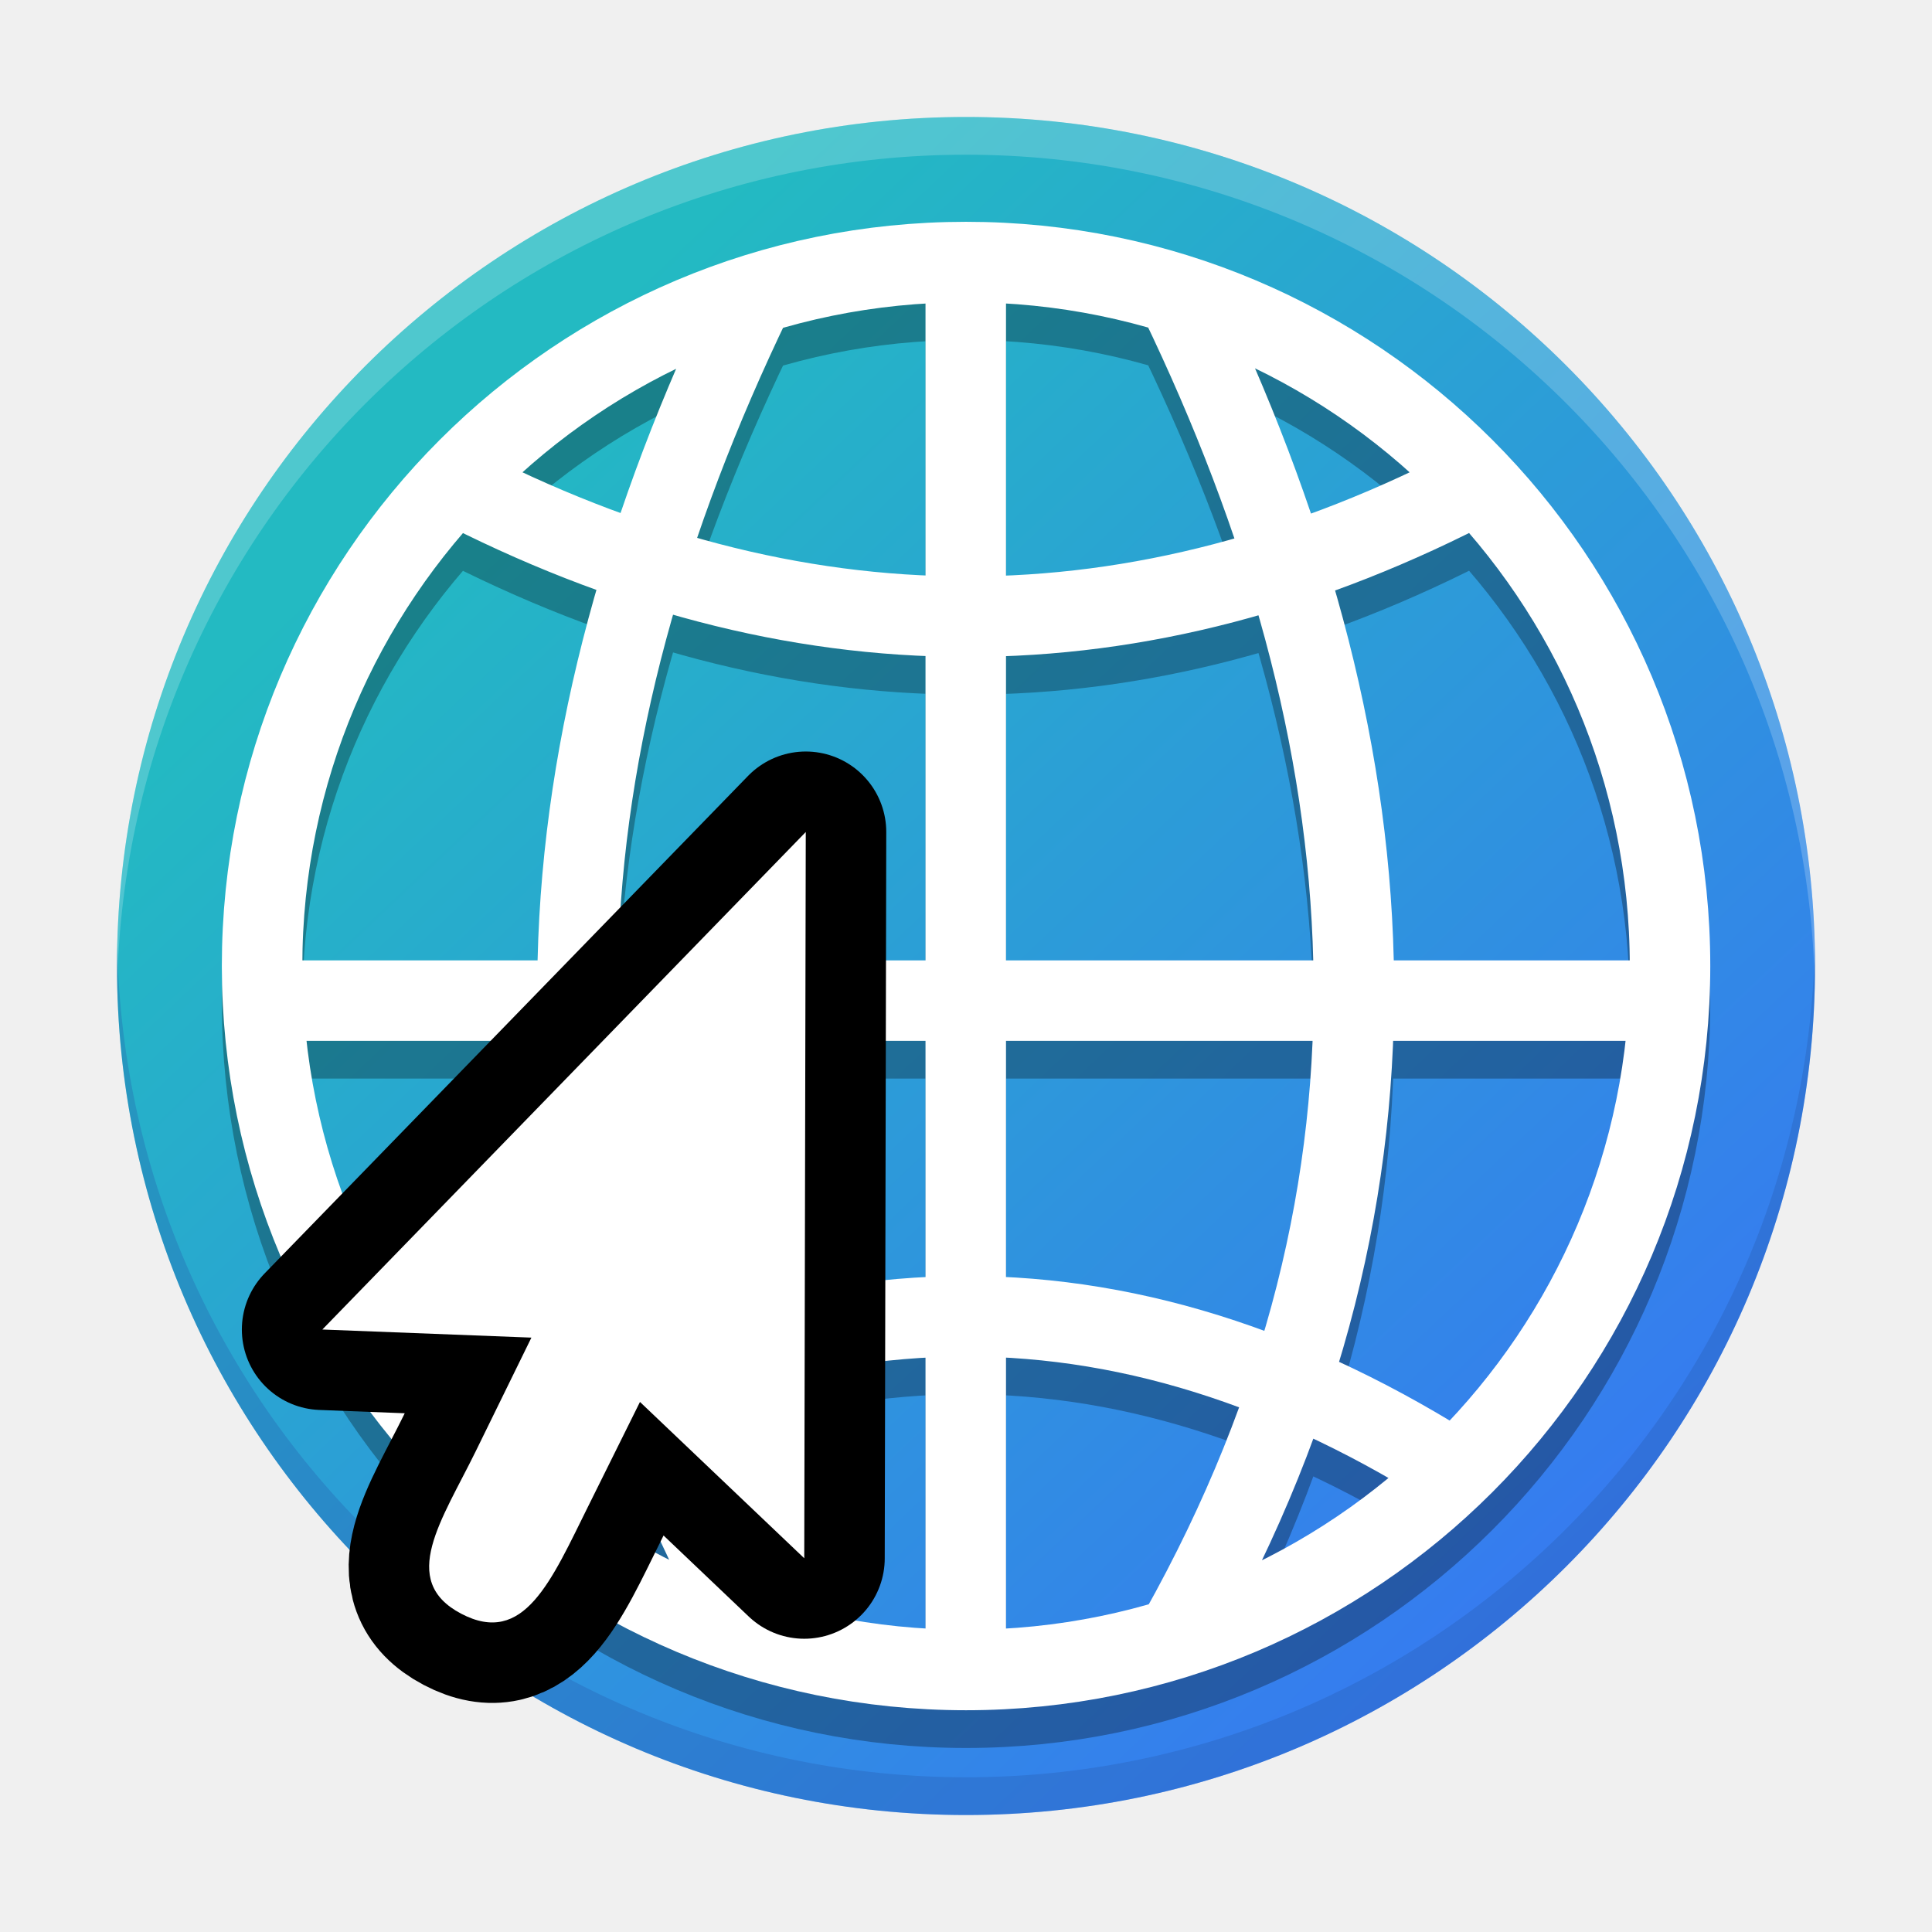
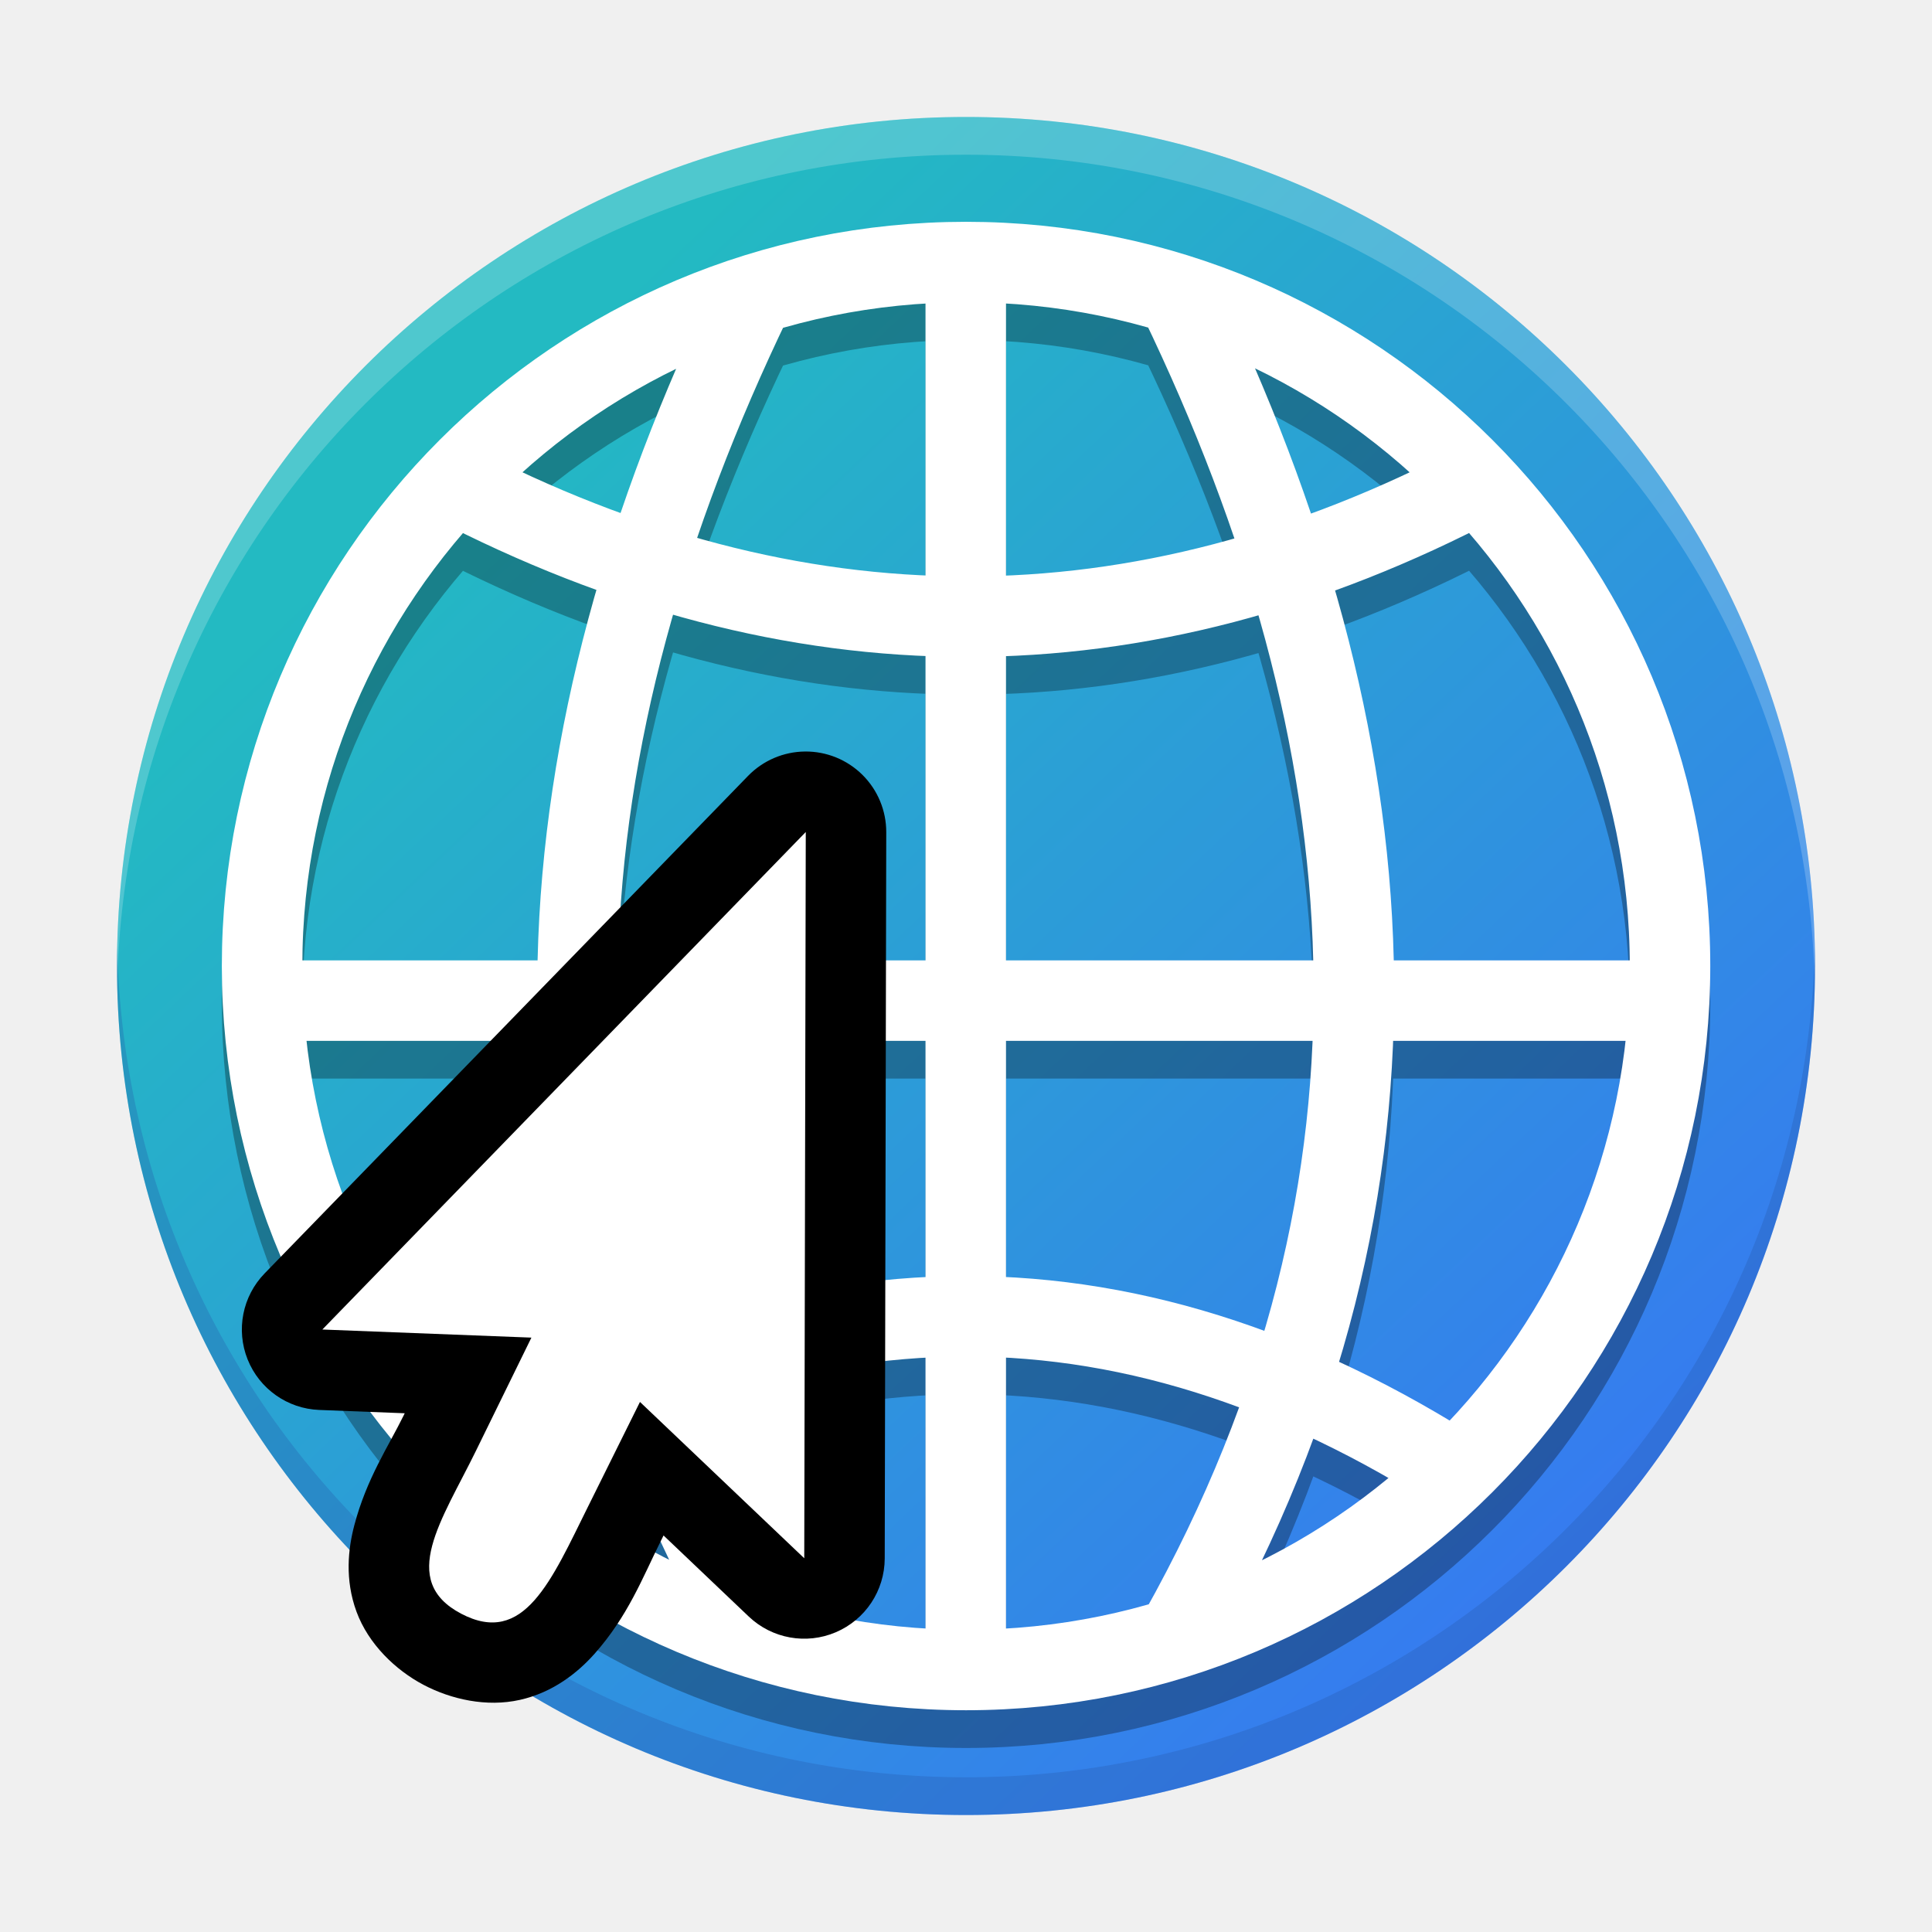
<svg xmlns="http://www.w3.org/2000/svg" width="512" height="512" version="1.1" viewBox="0 0 384 384">
  <defs>
-     <clipPath>
-       <rect width="192" height="152" />
-     </clipPath>
-     <mask>
-       <g filter="url(#c)">
-         <rect width="128" height="128" fill-opacity=".5" />
-       </g>
-     </mask>
    <filter id="c" x="0" y="0" width="1" height="1">
      <feColorMatrix in="SourceGraphic" values="0 0 0 0 1 0 0 0 0 1 0 0 0 0 1 0 0 0 1 0" />
    </filter>
    <clipPath id="g">
      <rect width="192" height="152" />
    </clipPath>
    <mask id="f">
      <g filter="url(#c)">
        <rect width="128" height="128" fill-opacity=".5" />
      </g>
    </mask>
    <clipPath id="e">
      <rect width="192" height="152" />
    </clipPath>
    <mask id="d">
      <g filter="url(#c)">
        <rect width="128" height="128" fill-opacity=".5" />
      </g>
    </mask>
    <linearGradient id="a" x1="88.661" x2="303.31" y1="90.404" y2="317.47" gradientUnits="userSpaceOnUse">
      <stop stop-color="#23bac2" offset="0" />
      <stop stop-color="#367bf0" offset="1" />
    </linearGradient>
  </defs>
  <circle cx="192" cy="192" r="168.75" fill="url(#a)" />
  <g transform="matrix(2.8125 0 0 2.8125 -10.5 -30.188)" clip-path="url(#e)" mask="url(#d)">
    <path d="m169.5 24v1h13v-1z" fill="#2e3436" />
  </g>
  <g transform="matrix(2.8125 0 0 2.8125 -10.5 -30.188)" clip-path="url(#g)" mask="url(#f)">
    <path d="m169.5 21v1h13v-1z" fill="#2e3436" />
  </g>
  <path d="m52.695 206.38h278.5m-241.64 96.871c68.103-45.322 136.36-45.695 204.79 0m-59.936 28.655c50.307-89.696 41.999-177.76 0-264.89m-84.946 264.89c-50.307-89.696-41.999-177.76 0-264.89m42.488-6.792v278.5m139.98-139.22c4e-5 77.277-62.646 139.92-139.92 139.92-77.277-2e-5 -139.92-62.646-139.92-139.92 1.6e-5 -77.277 62.646-139.92 139.92-139.92 77.277-3.3e-5 139.92 62.646 139.92 139.92zm-242.37-96.254c68.414 35.632 136.68 35.879 204.79 0" fill="none" opacity=".3" stroke="#000" stroke-width="15.998" />
  <path d="m52.695 198.88h278.5m-241.64 96.871c68.103-45.322 136.36-45.695 204.79 0m-59.936 28.655c50.307-89.696 41.999-177.76 0-264.89m-84.946 264.89c-50.307-89.696-41.999-177.76 0-264.89m42.488-6.792v278.5m139.98-139.22c4e-5 77.277-62.646 139.92-139.92 139.92-77.277-2e-5 -139.92-62.646-139.92-139.92 1.6e-5 -77.277 62.646-139.92 139.92-139.92 77.277-3.3e-5 139.92 62.646 139.92 139.92zm-242.37-96.254c68.414 35.632 136.68 35.879 204.79 0" fill="none" stroke="#fff" stroke-width="15.998" />
  <path transform="scale(.75)" d="m255.75 31a225 225 0 0 0-224.75 225 225 225 0 0 0 0.057 4.981 225 225 0 0 1 224.94-219.98 225 225 0 0 1 224.94 220.02 225 225 0 0 0 0.057-5.019 225 225 0 0 0-225-225 225 225 0 0 0-0.252 0z" fill="#fff" opacity=".2" />
  <path transform="scale(.75)" d="m31.057 250.98a225 225 0 0 0-0.057 5.019 225 225 0 0 0 225 225 225 225 0 0 0 225-225 225 225 0 0 0-0.057-4.981 225 225 0 0 1-224.94 219.98 225 225 0 0 1-224.94-220.02z" fill="#2656a8" opacity=".3" />
-   <path d="m116.97 299.26 10.228-20.613 32.653 31.069 0.302-144.35-96.085 98.886 41.553 1.61-11.07 22.595c-6.681 13.637-15.43 25.671-2.91 32.267 12.52 6.594 17.903-6.503 25.329-21.468z" fill="#fff" stroke="#000" stroke-linecap="square" stroke-linejoin="round" stroke-width="31.995" style="paint-order:stroke fill markers" />
+   <path d="m160.01 149.37a15.999 15.999 0 0 0-11.33 4.846l-96.086 98.887a15.999 15.999 0 0 0 10.855 27.135l16.992 0.658-0.256 0.523c-2.945 6.01-7.311 12.426-9.762 21.74-1.226 4.657-1.925 10.774 0.439 17.189s7.736 11.585 13.32 14.527a15.999 15.999 0 0 0 2e-3 2e-3c5.48 2.886 12.527 4.473 19.152 2.986 6.625-1.487 11.528-5.441 14.836-9.164 6.613-7.442 9.551-15.129 13.119-22.322a15.999 15.999 0 0 0 8e-3 -8e-3l0.586-1.182 16.938 16.115a15.999 15.999 0 0 0 27.023-11.555l0.303-144.35a15.999 15.999 0 0 0-16.141-16.029zm-15.936 55.5-0.143 67.615-5.707-5.43a15.999 15.999 0 0 0-16.713-2.865 15.999 15.999 0 0 0-15.271-14.314l-5.684-0.221z" color="#000000" stroke-linecap="square" stroke-linejoin="round" style="-inkscape-stroke:none;paint-order:stroke fill markers" />
+   <path d="m116.97 299.26 10.228-20.613 32.653 31.069 0.302-144.35-96.085 98.886 41.553 1.61-11.07 22.595c-6.681 13.637-15.43 25.671-2.91 32.267 12.52 6.594 17.903-6.503 25.329-21.468z" color="#000000" fill="#fff" stroke-linecap="square" stroke-linejoin="round" stroke-width="31.995" style="-inkscape-stroke:none;paint-order:stroke fill markers" />
</svg>
